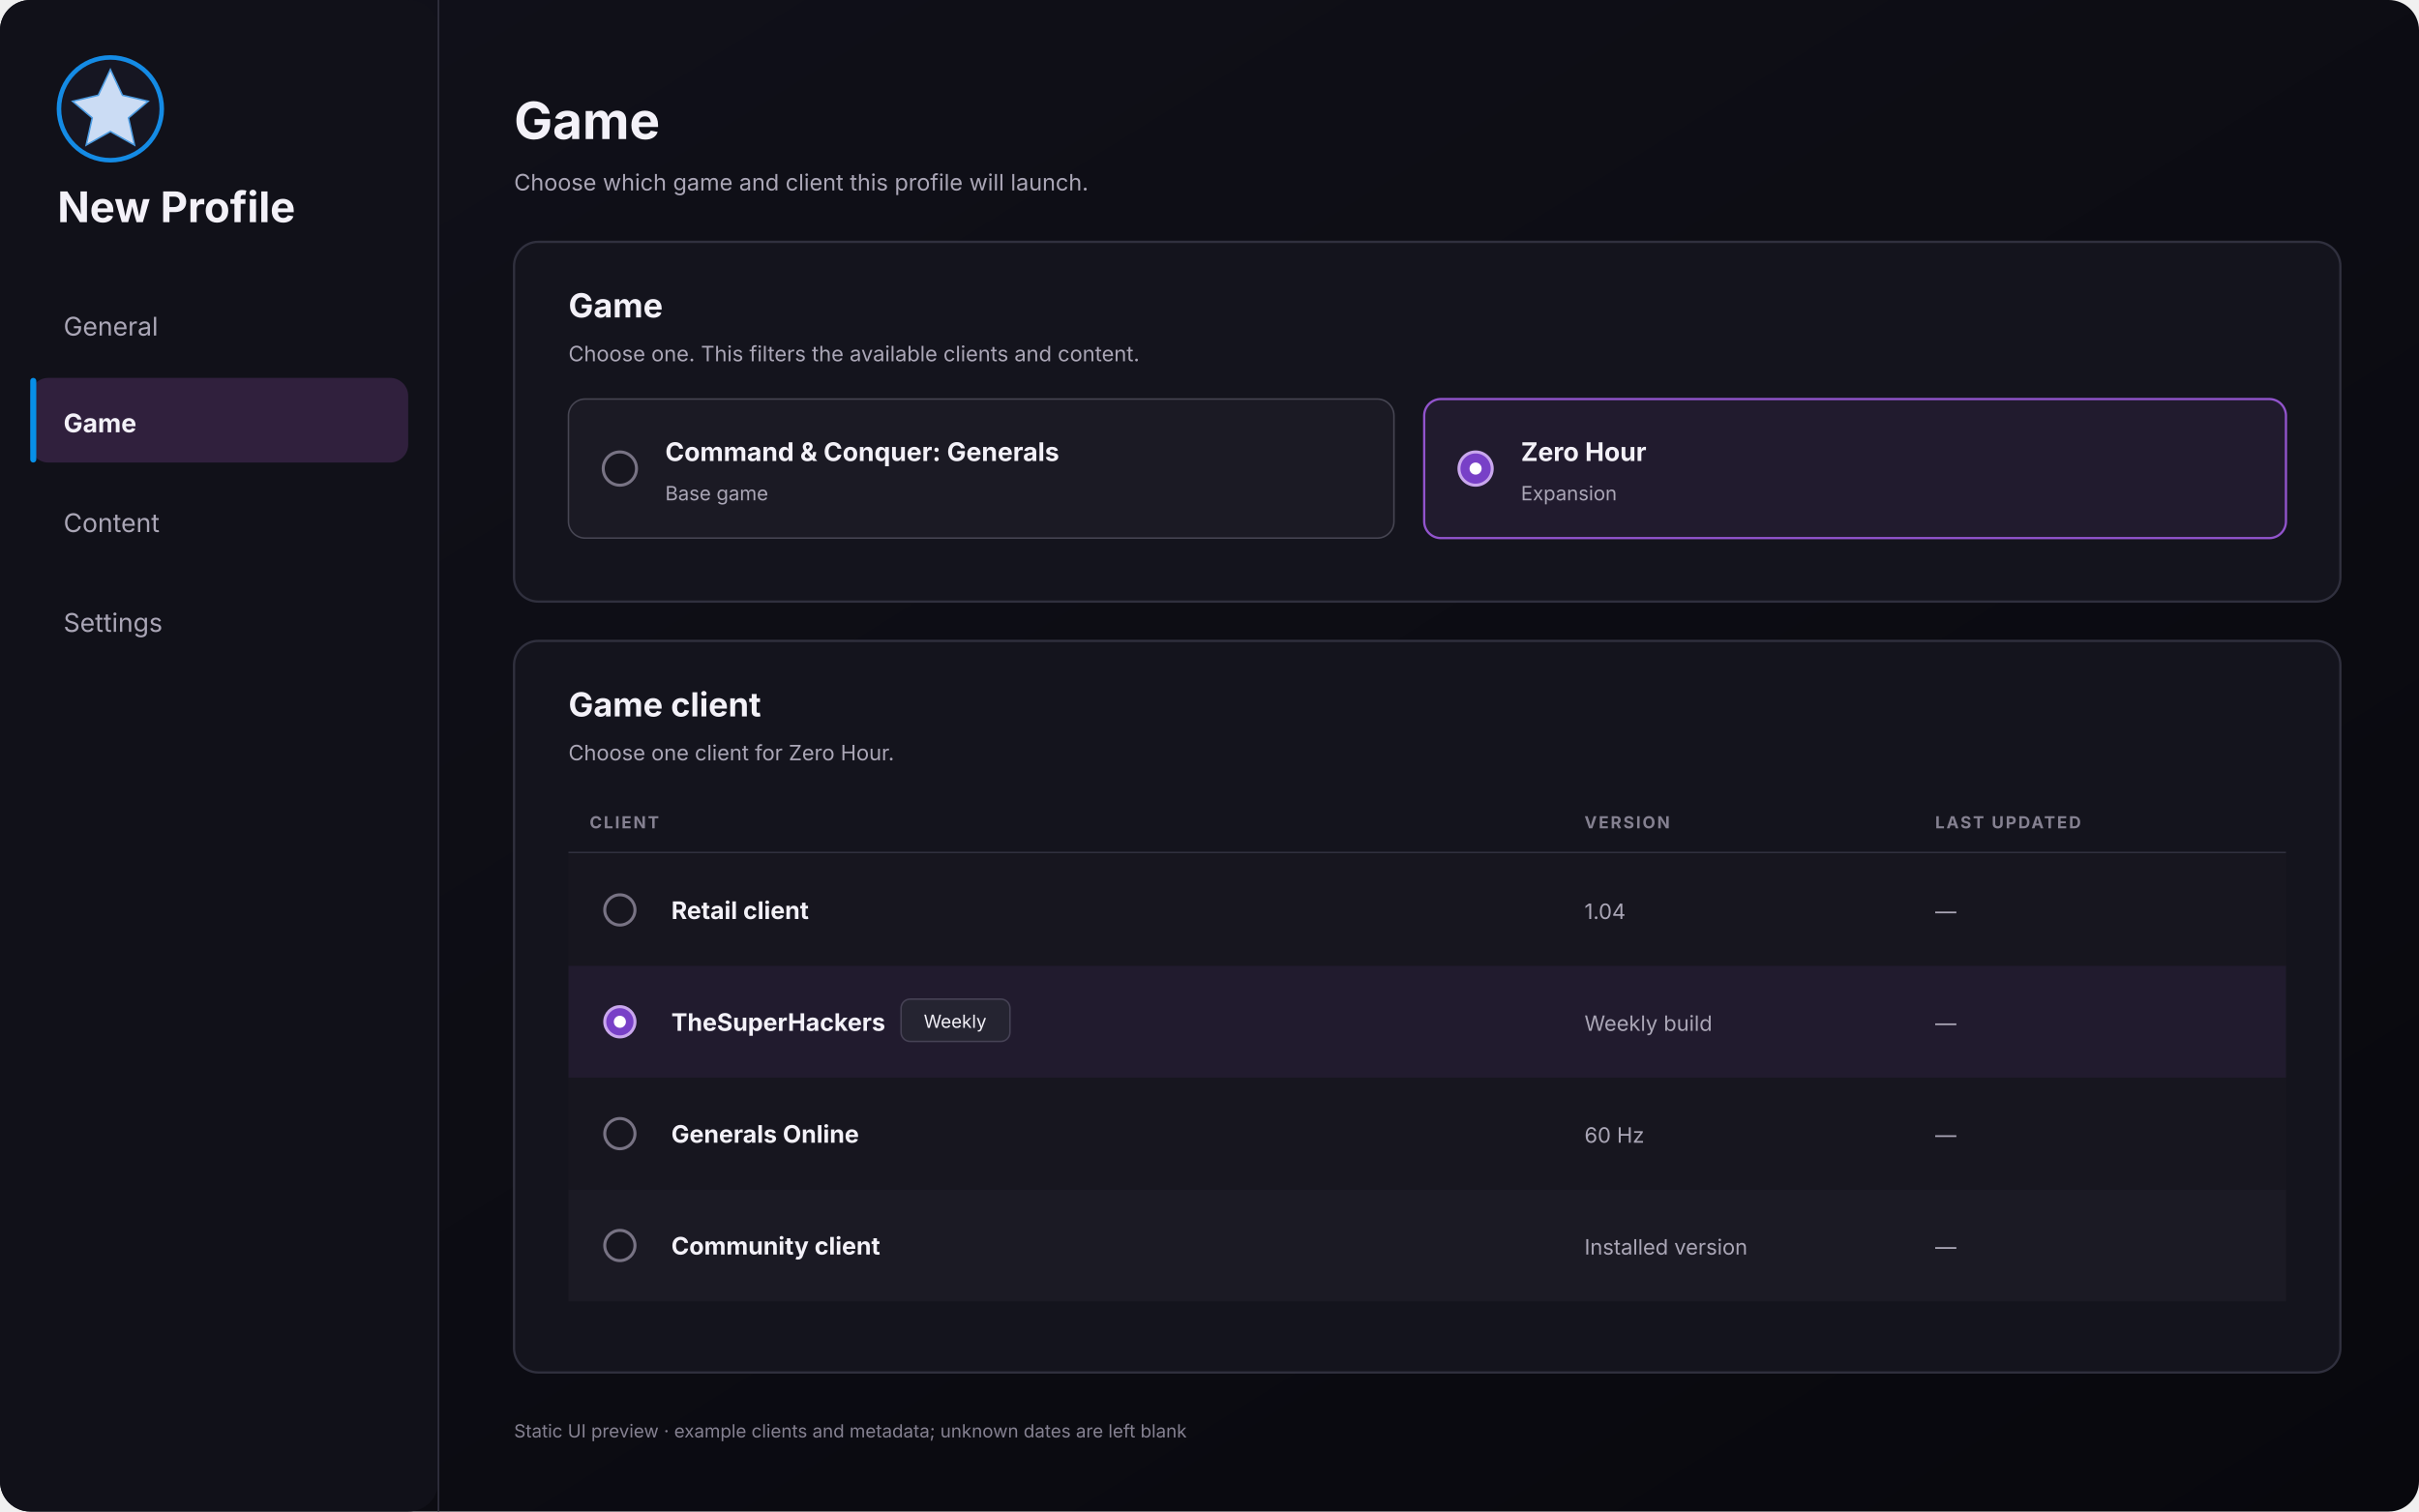
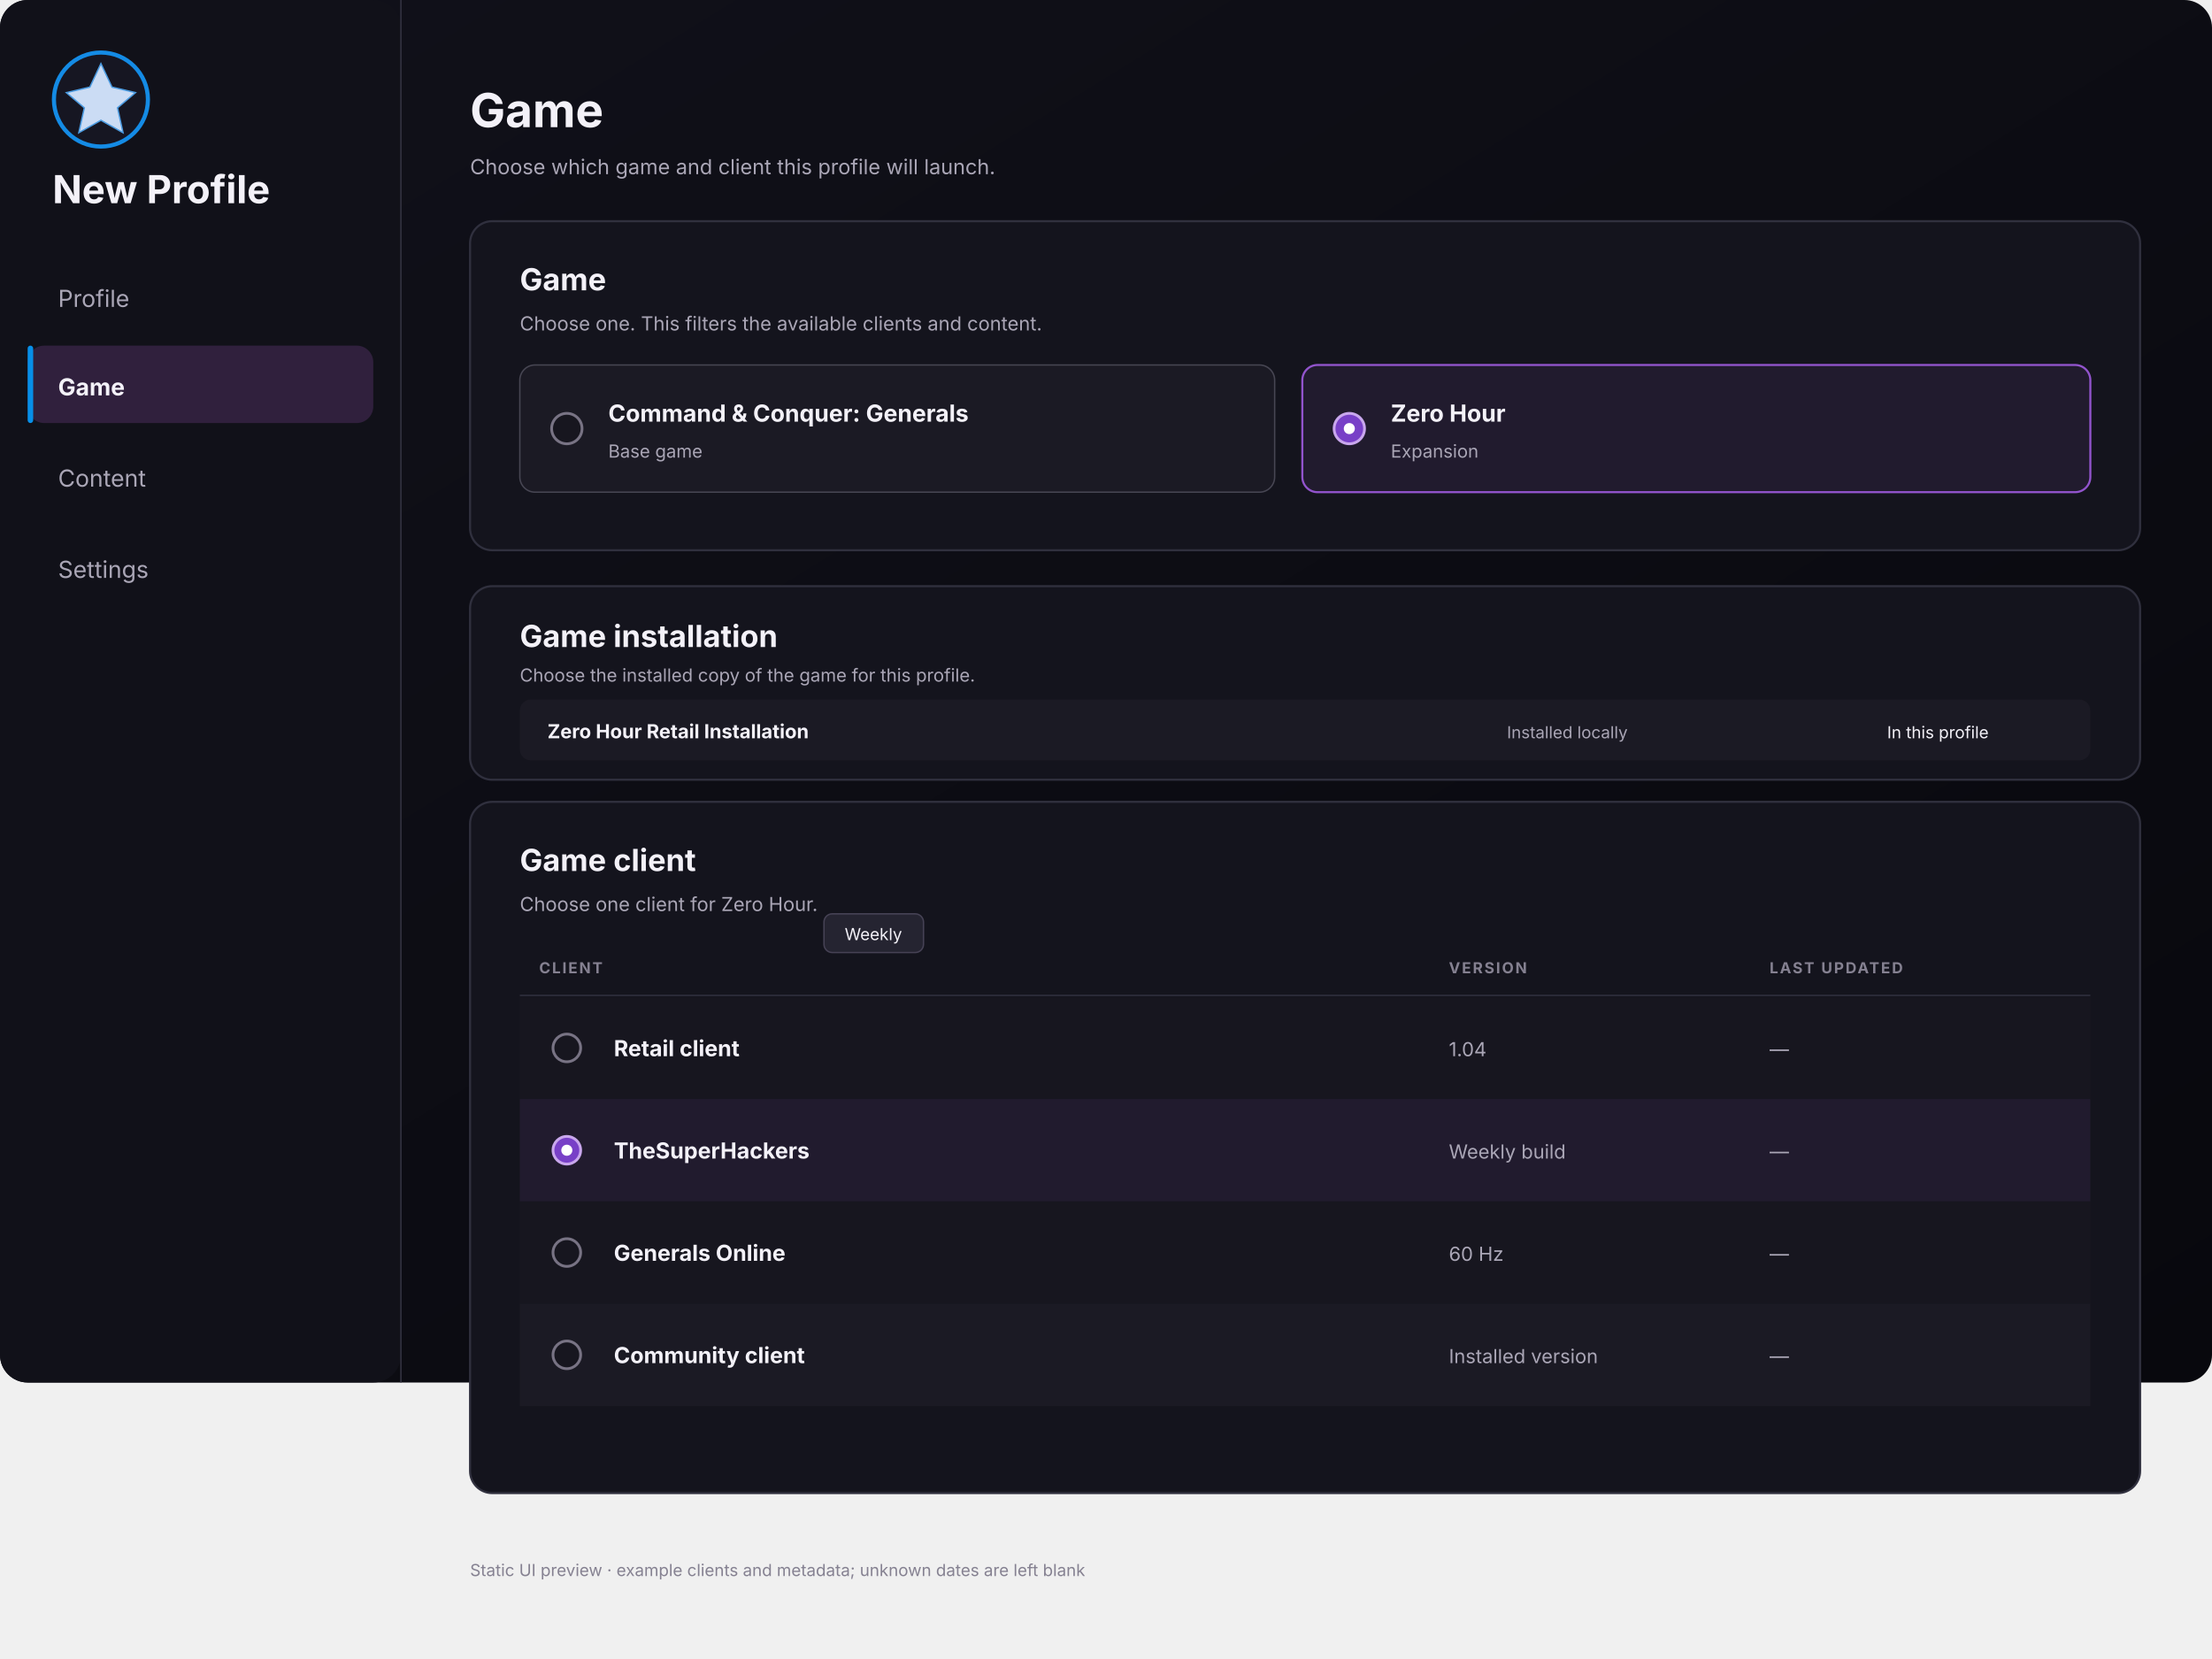
- <svg xmlns="http://www.w3.org/2000/svg" width="1600" height="1000" viewBox="0 0 1600 1000" role="img" aria-labelledby="title desc">
+ <svg xmlns="http://www.w3.org/2000/svg" width="1600" height="1200" viewBox="0 0 1600 1200" role="img" aria-labelledby="title desc">
  <defs>
    <linearGradient id="bg" x1="0" y1="0" x2="1" y2="1">
      <stop stop-color="#11111a" />
      <stop offset="1" stop-color="#08080d" />
    </linearGradient>
    <linearGradient id="active" x1="0" y1="0" x2="1" y2="1">
      <stop stop-color="#9244e5" />
      <stop offset="1" stop-color="#6025c7" />
    </linearGradient>
    <style>text{font-family:Inter,-apple-system,BlinkMacSystemFont,"Segoe UI",sans-serif;fill:#f3f1f8}.muted{fill:#aaa6b6}.dim{fill:#858191}</style>
  </defs>
  <rect width="1600" height="1000" rx="20" fill="url(#bg)" />
  <rect width="290" height="1000" rx="20" fill="#111119" />
  <path d="M290 0v1000" stroke="#343341" />
  <circle cx="73" cy="72" r="34" fill="#161622" stroke="#148be5" stroke-width="3" />
  <path d="M73 46l8 17 17 4-13 11 4 18-16-9-16 9 4-18-13-11 17-4z" fill="#cbdcf4" stroke="#4b9be1" />
  <text x="38" y="147" font-size="28" font-weight="700">New Profile</text>
-   <text x="42" y="222" font-size="17" class="muted">General</text>
+   <text x="42" y="222" font-size="17" class="muted">Profile</text>
  <rect x="20" y="250" width="250" height="56" rx="12" fill="#30203d" />
  <rect x="20" y="250" width="4" height="56" rx="2" fill="#078fe8" />
  <text x="42" y="286" font-size="17" font-weight="700">Game</text>
  <text x="42" y="352" font-size="17" class="muted">Content</text>
  <text x="42" y="418" font-size="17" class="muted">Settings</text>
  <text x="340" y="92" font-size="34" font-weight="750">Game</text>
  <text x="340" y="126" font-size="15" class="muted">Choose which game and client this profile will launch.</text>
  <rect x="340" y="160" width="1208" height="238" rx="16" fill="#14141d" stroke="#30303e" stroke-width="1.5" />
  <text x="376" y="210" font-size="22" font-weight="700">Game</text>
  <text x="376" y="239" font-size="14" class="muted">Choose one. This filters the available clients and content.</text>
  <rect x="376" y="264" width="546" height="92" rx="11" fill="#1b1a24" stroke="#474653" />
  <circle cx="410" cy="310" r="11" fill="#17161f" stroke="#787384" stroke-width="2" />
  <text x="440" y="305" font-size="17" font-weight="650">Command &amp; Conquer: Generals</text>
  <text x="440" y="331" font-size="13" class="muted">Base game</text>
  <rect x="942" y="264" width="570" height="92" rx="11" fill="#211b2e" stroke="#9254cd" stroke-width="1.5" />
  <circle cx="976" cy="310" r="11" fill="#7840c7" stroke="#c9a7ed" stroke-width="2" />
  <circle cx="976" cy="310" r="4" fill="white" />
  <text x="1006" y="305" font-size="17" font-weight="650">Zero Hour</text>
  <text x="1006" y="331" font-size="13" class="muted">Expansion</text>
-   <rect x="340" y="424" width="1208" height="484" rx="16" fill="#14141d" stroke="#30303e" stroke-width="1.5" />
-   <text x="376" y="474" font-size="22" font-weight="700">Game client</text>
-   <text x="376" y="503" font-size="14" class="muted">Choose one client for Zero Hour.</text>
-   <text x="390" y="548" font-size="11" font-weight="700" letter-spacing="1.2" class="dim">CLIENT</text>
-   <text x="1048" y="548" font-size="11" font-weight="700" letter-spacing="1.2" class="dim">VERSION</text>
-   <text x="1280" y="548" font-size="11" font-weight="700" letter-spacing="1.2" class="dim">LAST UPDATED</text>
-   <path d="M376 564h1136" stroke="#30303e" />
+   <rect x="340" y="424" width="1208" height="140" rx="16" fill="#14141d" stroke="#30303e" stroke-width="1.5" />
+   <text x="376" y="468" font-size="22" font-weight="700">Game installation</text>
+   <text x="376" y="493" font-size="13" class="muted">Choose the installed copy of the game for this profile.</text>
+   <rect x="376" y="506" width="1136" height="44" rx="8" fill="#1b1a24" />
+   <text x="396" y="534" font-size="14" font-weight="650">Zero Hour Retail Installation</text>
+   <text x="1090" y="534" font-size="12" class="muted">Installed locally</text>
+   <text x="1365" y="534" font-size="12" fill="#c8b5e8">In this profile</text>
+   <rect x="340" y="580" width="1208" height="500" rx="16" fill="#14141d" stroke="#30303e" stroke-width="1.5" />
+   <text x="376" y="630" font-size="22" font-weight="700">Game client</text>
+   <text x="376" y="659" font-size="14" class="muted">Choose one client for Zero Hour.</text>
+   <text x="390" y="704" font-size="11" font-weight="700" letter-spacing="1.2" class="dim">CLIENT</text>
+   <text x="1048" y="704" font-size="11" font-weight="700" letter-spacing="1.2" class="dim">VERSION</text>
+   <text x="1280" y="704" font-size="11" font-weight="700" letter-spacing="1.2" class="dim">LAST UPDATED</text>
+   <path d="M376 720h1136" stroke="#30303e" />
  <g>
-     <rect x="376" y="565" width="1136" height="74" fill="#17161f" />
-     <circle cx="410" cy="602" r="10" fill="#17161f" stroke="#787384" stroke-width="2" />
-     <text x="444" y="608" font-size="16" font-weight="650">Retail client</text>
-     <text x="1048" y="608" font-size="14" class="muted">1.04</text>
-     <text x="1280" y="608" font-size="14" class="muted">—</text>
+     <rect x="376" y="721" width="1136" height="74" fill="#17161f" />
+     <circle cx="410" cy="758" r="10" fill="#17161f" stroke="#787384" stroke-width="2" />
+     <text x="444" y="764" font-size="16" font-weight="650">Retail client</text>
+     <text x="1048" y="764" font-size="14" class="muted">1.04</text>
+     <text x="1280" y="764" font-size="14" class="muted">—</text>
  </g>
  <g>
-     <rect x="376" y="639" width="1136" height="74" fill="#211b2e" />
-     <circle cx="410" cy="676" r="10" fill="#7840c7" stroke="#c9a7ed" stroke-width="2" />
-     <circle cx="410" cy="676" r="4" fill="white" />
-     <text x="444" y="682" font-size="16" font-weight="650">TheSuperHackers</text>
+     <rect x="376" y="795" width="1136" height="74" fill="#211b2e" />
+     <circle cx="410" cy="832" r="10" fill="#7840c7" stroke="#c9a7ed" stroke-width="2" />
+     <circle cx="410" cy="832" r="4" fill="white" />
+     <text x="444" y="838" font-size="16" font-weight="650">TheSuperHackers</text>
    <rect x="596" y="661" width="72" height="28" rx="6" fill="#252431" stroke="#464255" />
    <text x="611" y="680" font-size="12" fill="#c6c1d2">Weekly</text>
-     <text x="1048" y="682" font-size="14" class="muted">Weekly build</text>
-     <text x="1280" y="682" font-size="14" class="muted">—</text>
+     <text x="1048" y="838" font-size="14" class="muted">Weekly build</text>
+     <text x="1280" y="838" font-size="14" class="muted">—</text>
  </g>
  <g>
-     <rect x="376" y="713" width="1136" height="74" fill="#17161f" />
-     <circle cx="410" cy="750" r="10" fill="#17161f" stroke="#787384" stroke-width="2" />
-     <text x="444" y="756" font-size="16" font-weight="650">Generals Online</text>
-     <text x="1048" y="756" font-size="14" class="muted">60 Hz</text>
-     <text x="1280" y="756" font-size="14" class="muted">—</text>
+     <rect x="376" y="869" width="1136" height="74" fill="#17161f" />
+     <circle cx="410" cy="906" r="10" fill="#17161f" stroke="#787384" stroke-width="2" />
+     <text x="444" y="912" font-size="16" font-weight="650">Generals Online</text>
+     <text x="1048" y="912" font-size="14" class="muted">60 Hz</text>
+     <text x="1280" y="912" font-size="14" class="muted">—</text>
  </g>
  <g>
-     <rect x="376" y="787" width="1136" height="74" fill="#1b1a24" />
-     <circle cx="410" cy="824" r="10" fill="#17161f" stroke="#787384" stroke-width="2" />
-     <text x="444" y="830" font-size="16" font-weight="650">Community client</text>
-     <text x="1048" y="830" font-size="14" class="muted">Installed version</text>
-     <text x="1280" y="830" font-size="14" class="muted">—</text>
+     <rect x="376" y="943" width="1136" height="74" fill="#1b1a24" />
+     <circle cx="410" cy="980" r="10" fill="#17161f" stroke="#787384" stroke-width="2" />
+     <text x="444" y="986" font-size="16" font-weight="650">Community client</text>
+     <text x="1048" y="986" font-size="14" class="muted">Installed version</text>
+     <text x="1280" y="986" font-size="14" class="muted">—</text>
  </g>
-   <text x="340" y="951" font-size="12" class="dim">Static UI preview · example clients and metadata; unknown dates are left blank</text>
+   <text x="340" y="1140" font-size="12" class="dim">Static UI preview · example clients and metadata; unknown dates are left blank</text>
</svg>
